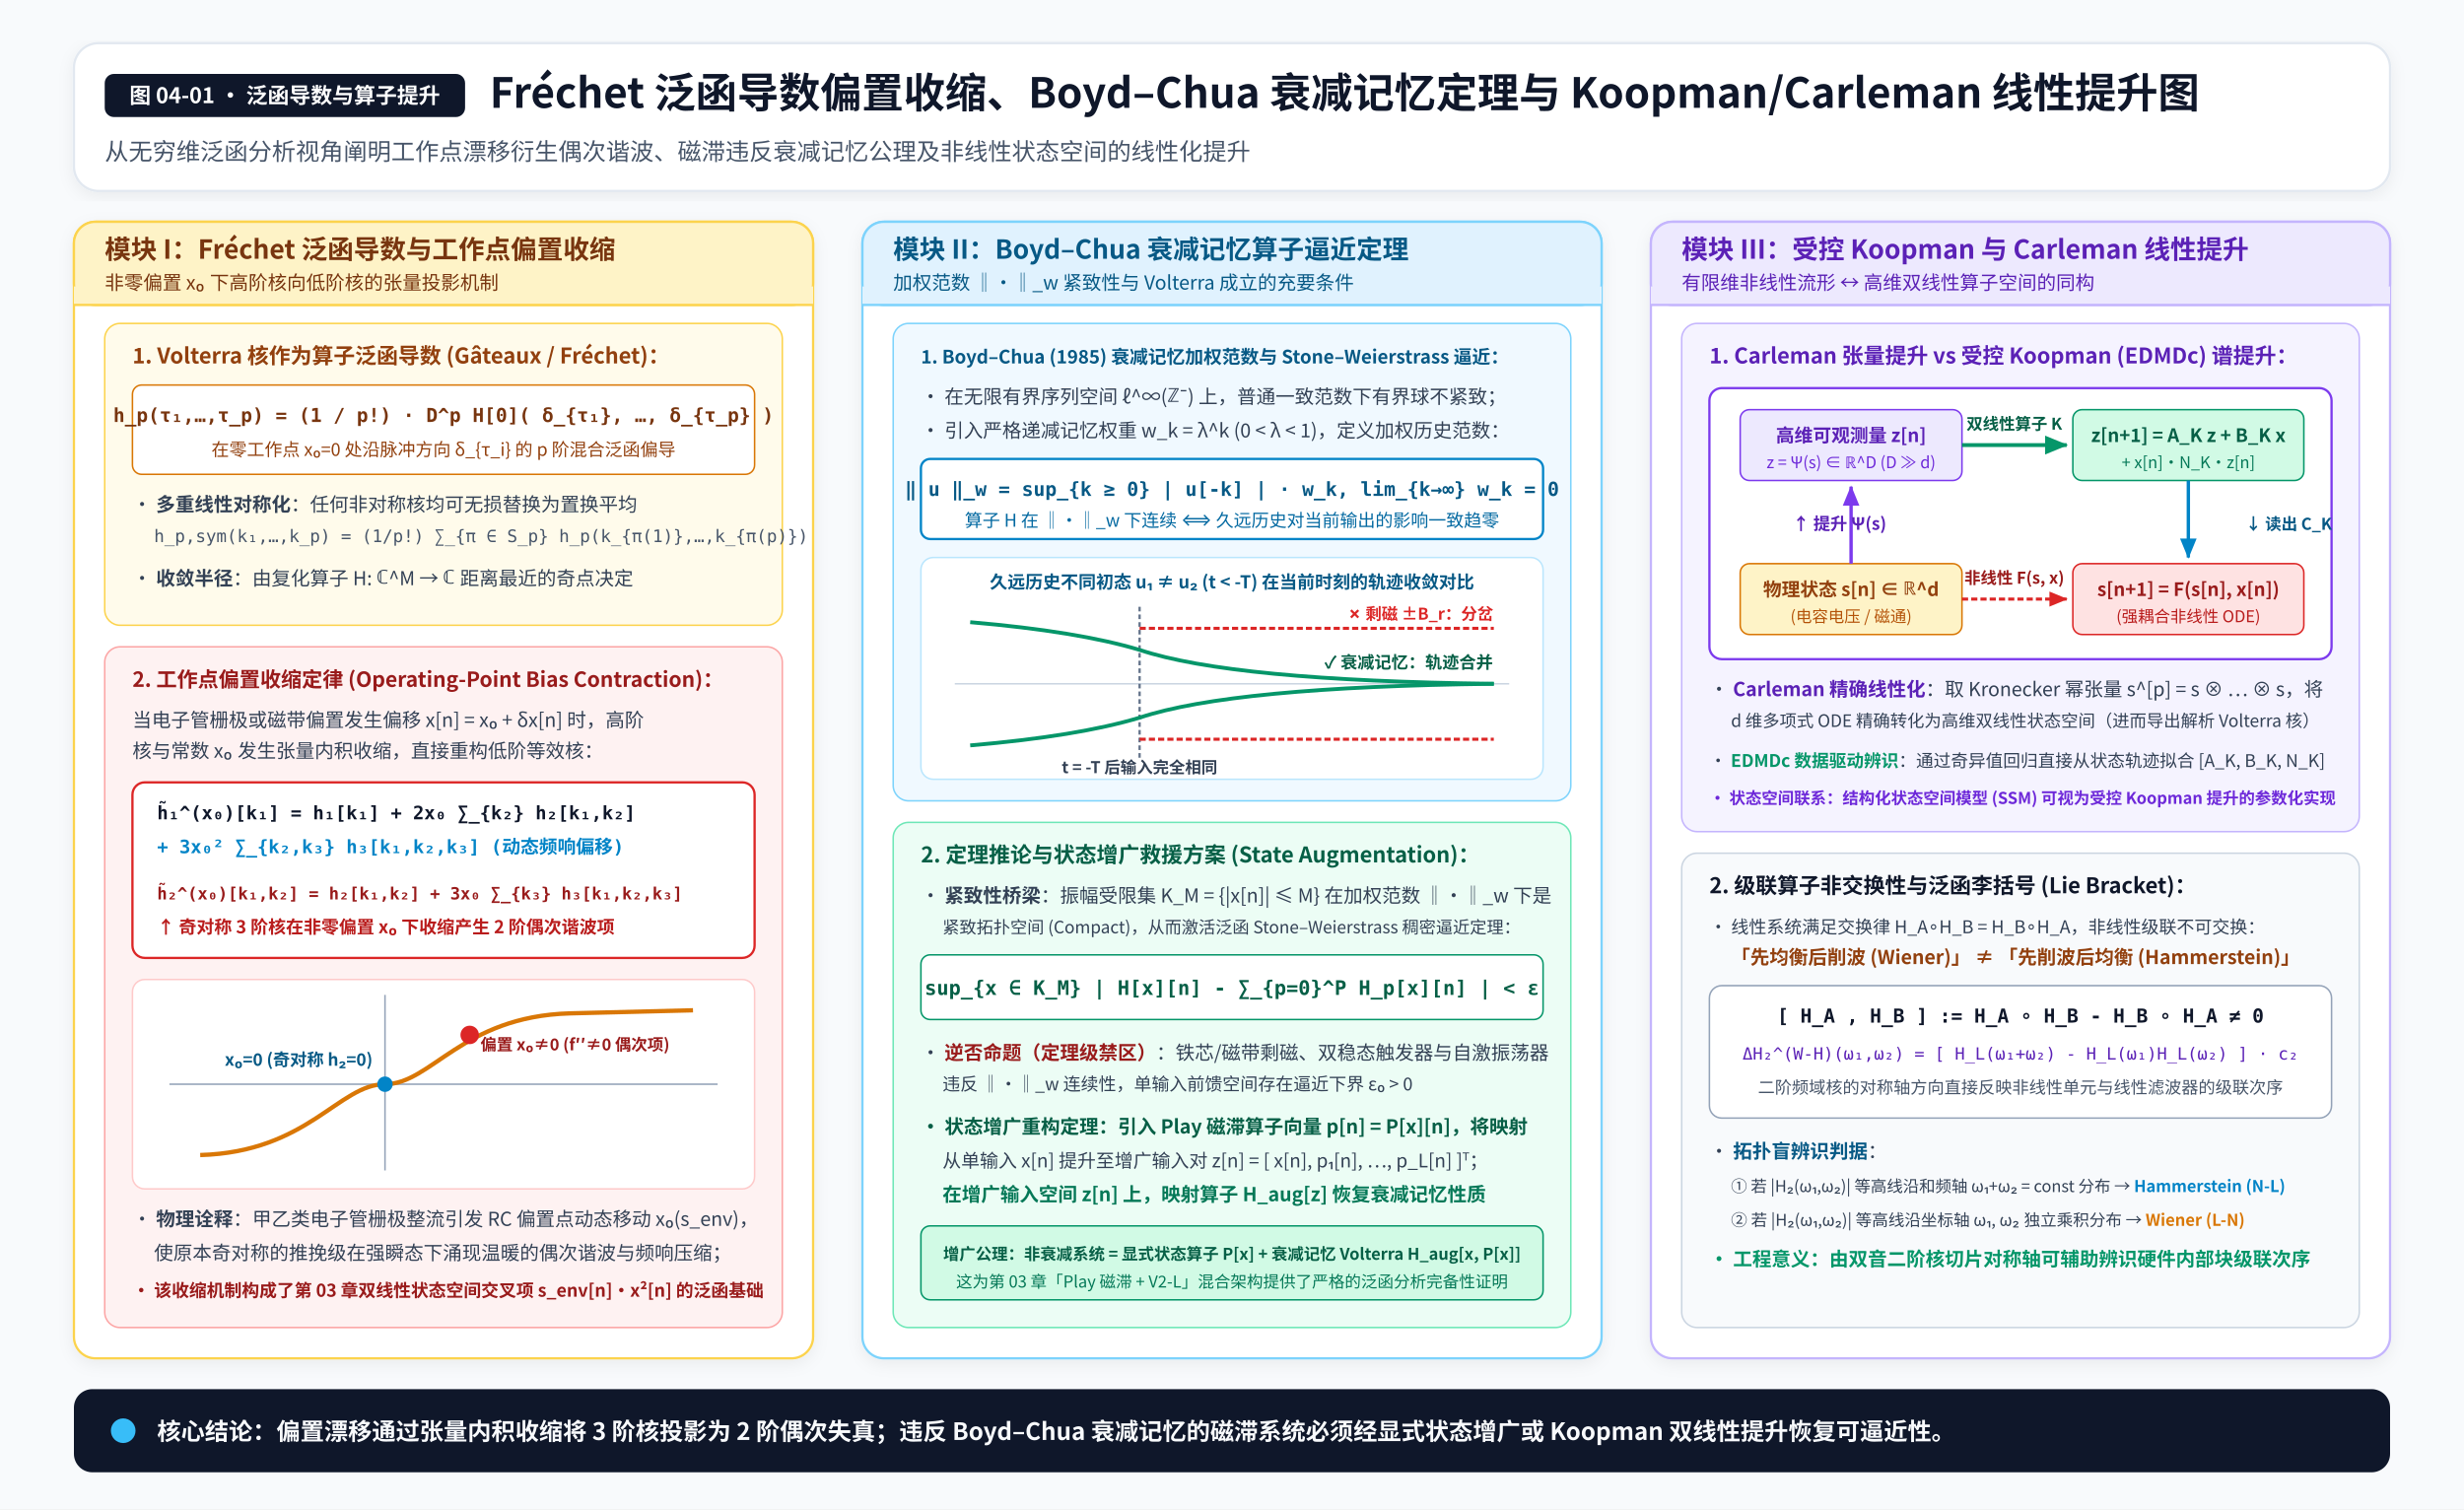
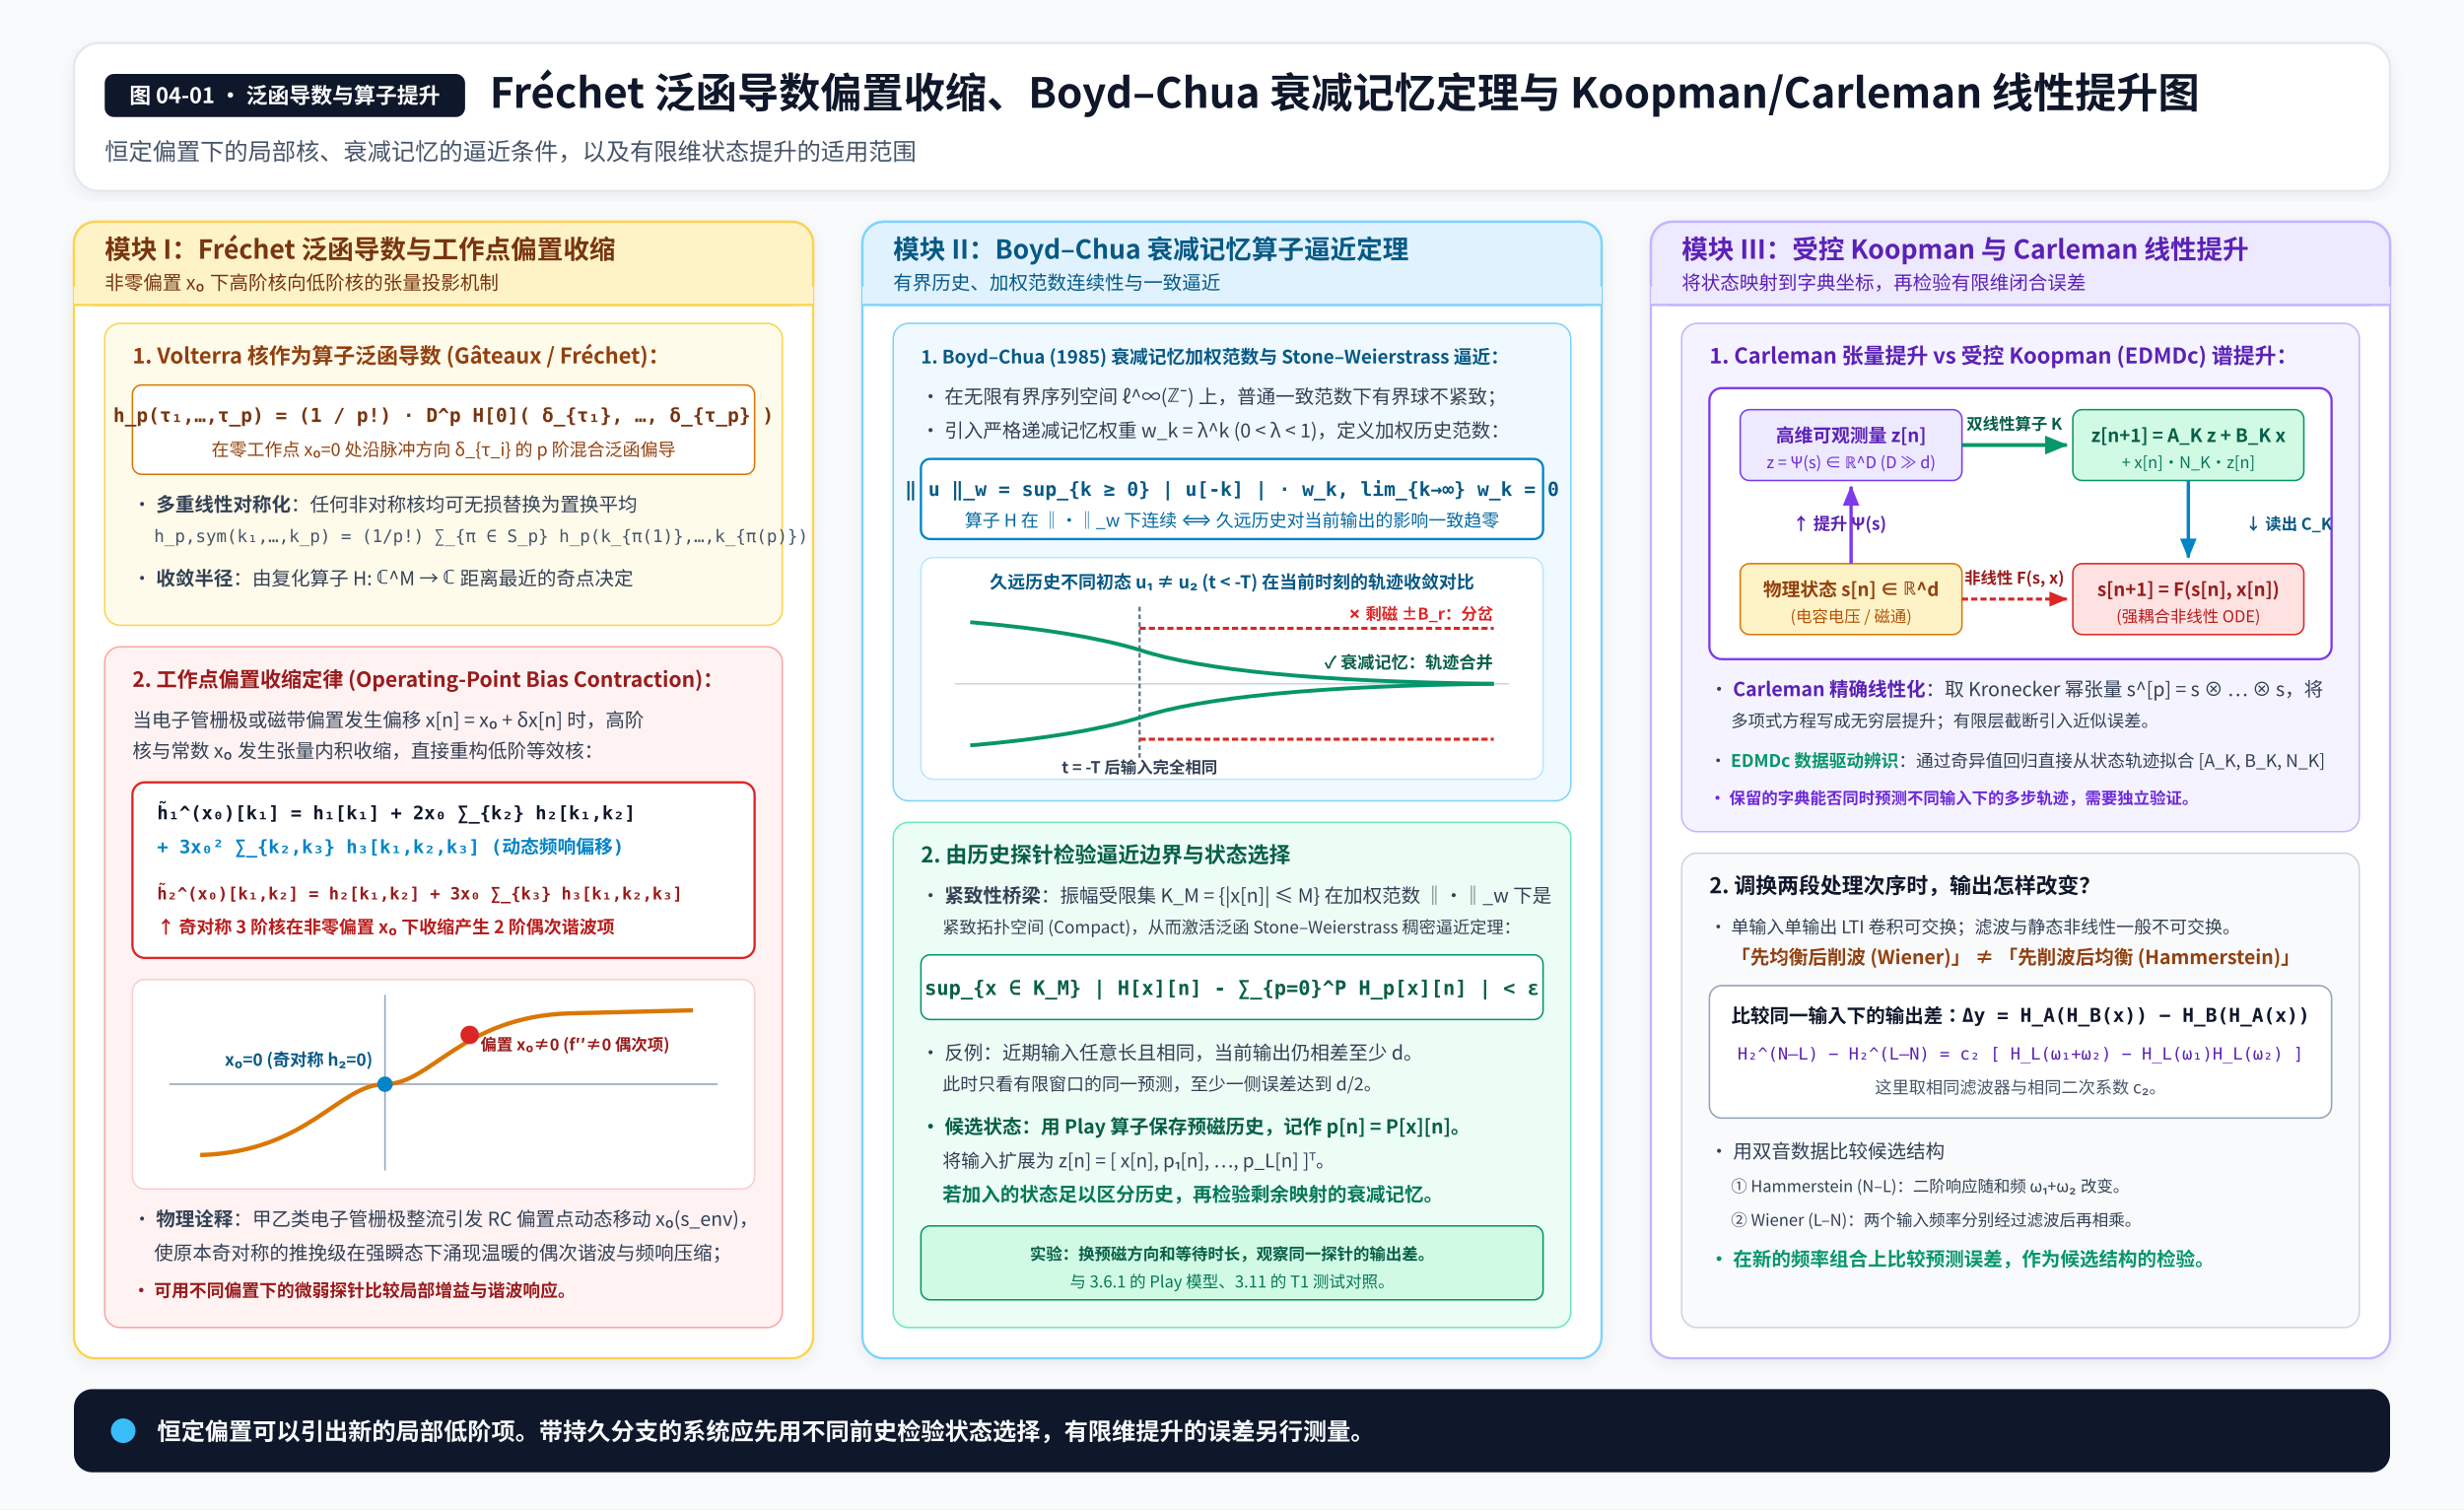
<svg xmlns="http://www.w3.org/2000/svg" width="1600" height="980" viewBox="0 0 1600 980" font-family="'Noto Sans CJK SC', 'PingFang SC', 'Microsoft YaHei', system-ui, -apple-system, sans-serif">
  <defs>
    <filter id="shadow" x="-5%" y="-5%" width="110%" height="112%">
      <feGaussianBlur in="SourceAlpha" stdDeviation="5" result="vBlur" />
      <feOffset in="vBlur" dx="0" dy="3" result="vOffset" />
      <feComponentTransfer>
        <feFuncA type="linear" slope="0.06" />
      </feComponentTransfer>
      <feMerge>
        <feMergeNode />
        <feMergeNode in="SourceGraphic" />
      </feMerge>
    </filter>
    <marker id="arr-slate" viewBox="0 0 10 10" refX="8" refY="5" markerWidth="7" markerHeight="7" orient="auto-start-reverse">
      <path d="M 0 1.5 L 8.5 5 L 0 8.5 z" fill="#475569" />
    </marker>
    <marker id="arr-blue" viewBox="0 0 10 10" refX="8" refY="5" markerWidth="7" markerHeight="7" orient="auto-start-reverse">
      <path d="M 0 1.5 L 8.5 5 L 0 8.5 z" fill="#0284C7" />
    </marker>
    <marker id="arr-amber" viewBox="0 0 10 10" refX="8" refY="5" markerWidth="7" markerHeight="7" orient="auto-start-reverse">
      <path d="M 0 1.5 L 8.5 5 L 0 8.5 z" fill="#D97706" />
    </marker>
    <marker id="arr-purple" viewBox="0 0 10 10" refX="8" refY="5" markerWidth="7" markerHeight="7" orient="auto-start-reverse">
      <path d="M 0 1.5 L 8.5 5 L 0 8.5 z" fill="#7C3AED" />
    </marker>
    <marker id="arr-green" viewBox="0 0 10 10" refX="8" refY="5" markerWidth="7" markerHeight="7" orient="auto-start-reverse">
      <path d="M 0 1.5 L 8.5 5 L 0 8.5 z" fill="#059669" />
    </marker>
    <marker id="arr-red" viewBox="0 0 10 10" refX="8" refY="5" markerWidth="7" markerHeight="7" orient="auto-start-reverse">
      <path d="M 0 1.5 L 8.5 5 L 0 8.5 z" fill="#DC2626" />
    </marker>
  </defs>
  <rect width="1600" height="980" fill="#F8FAFC" />
  <rect x="48" y="28" width="1504" height="96" rx="16" fill="#FFFFFF" stroke="#E2E8F0" stroke-width="1.5" filter="url(#shadow)" />
  <rect x="68" y="48" width="234" height="28" rx="6" fill="#0F172A" />
  <text x="184.9" y="67" text-anchor="middle" font-size="14" font-weight="bold" fill="#FFFFFF">图 04-01 · 泛函导数与算子提升</text>
  <text x="318" y="70" font-size="27" font-weight="bold" fill="#0F172A">Fréchet 泛函导数偏置收缩、Boyd–Chua 衰减记忆定理与 Koopman/Carleman 线性提升图</text>
-   <text x="68" y="104" font-size="15.5" fill="#475569">从无穷维泛函分析视角阐明工作点漂移衍生偶次谐波、磁滞违反衰减记忆公理及非线性状态空间的线性化提升</text>
+   <text x="68" y="104" font-size="15.5" fill="#475569">恒定偏置下的局部核、衰减记忆的逼近条件，以及有限维状态提升的适用范围</text>
  <rect x="48" y="144" width="480" height="738" rx="14" fill="#FFFFFF" stroke="#FCD34D" stroke-width="1.5" filter="url(#shadow)" />
  <rect x="48" y="144" width="480" height="54" rx="14" fill="#FEF3C7" stroke="#FCD34D" stroke-width="1.5" />
  <rect x="48" y="186" width="480" height="12" fill="#FEF3C7" />
  <line x1="48" y1="198" x2="528" y2="198" stroke="#FCD34D" stroke-width="1.5" />
  <text x="68" y="168" font-size="17" font-weight="bold" fill="#78350F">模块 I：Fréchet 泛函导数与工作点偏置收缩</text>
  <text x="68" y="188" font-size="12.5" fill="#78350F">非零偏置 x₀ 下高阶核向低阶核的张量投影机制</text>
  <rect x="560" y="144" width="480" height="738" rx="14" fill="#FFFFFF" stroke="#7DD3FC" stroke-width="1.5" filter="url(#shadow)" />
  <rect x="560" y="144" width="480" height="54" rx="14" fill="#E0F2FE" stroke="#7DD3FC" stroke-width="1.5" />
  <rect x="560" y="186" width="480" height="12" fill="#E0F2FE" />
  <line x1="560" y1="198" x2="1040" y2="198" stroke="#7DD3FC" stroke-width="1.5" />
  <text x="580" y="168" font-size="17" font-weight="bold" fill="#075985">模块 II：Boyd–Chua 衰减记忆算子逼近定理</text>
-   <text x="580" y="188" font-size="12.5" fill="#075985">加权范数 ‖·‖_w 紧致性与 Volterra 成立的充要条件</text>
+   <text x="580" y="188" font-size="12.5" fill="#075985">有界历史、加权范数连续性与一致逼近</text>
  <rect x="1072" y="144" width="480" height="738" rx="14" fill="#FFFFFF" stroke="#C4B5FD" stroke-width="1.5" filter="url(#shadow)" />
  <rect x="1072" y="144" width="480" height="54" rx="14" fill="#EDE9FE" stroke="#C4B5FD" stroke-width="1.5" />
  <rect x="1072" y="186" width="480" height="12" fill="#EDE9FE" />
  <line x1="1072" y1="198" x2="1552" y2="198" stroke="#C4B5FD" stroke-width="1.5" />
  <text x="1092" y="168" font-size="17" font-weight="bold" fill="#5B21B6">模块 III：受控 Koopman 与 Carleman 线性提升</text>
-   <text x="1092" y="188" font-size="12.5" fill="#5B21B6">有限维非线性流形 ↔ 高维双线性算子空间的同构</text>
+   <text x="1092" y="188" font-size="12.5" fill="#5B21B6">将状态映射到字典坐标，再检验有限维闭合误差</text>
  <rect x="68" y="210" width="440" height="196" rx="10" fill="#FFFBEB" stroke="#FCD34D" />
  <text x="86" y="236" font-size="14" font-weight="bold" fill="#92400E">1. Volterra 核作为算子泛函导数 (Gâteaux / Fréchet)：</text>
  <rect x="86" y="250" width="404" height="58" rx="6" fill="#FFFFFF" stroke="#D97706" />
  <text x="288" y="274" text-anchor="middle" font-size="12.5" font-family="'JetBrains Mono', 'Fira Code', 'SFMono-Regular', Consolas, monospace" font-weight="bold" fill="#78350F">h_p(τ₁,…,τ_p) = (1 / p!) · D^p H[0]( δ_{τ₁}, …, δ_{τ_p} )</text>
  <text x="288" y="296" text-anchor="middle" font-size="11.5" fill="#92400E">在零工作点 x₀=0 处沿脉冲方向 δ_{τ_i} 的 p 阶混合泛函偏导</text>
  <text x="86" y="332" font-size="12.5" fill="#334155">• <tspan font-weight="bold">多重线性对称化</tspan>：任何非对称核均可无损替换为置换平均</text>
  <text x="100" y="352" font-size="11.2" font-family="'JetBrains Mono', 'Fira Code', 'SFMono-Regular', Consolas, monospace" fill="#475569">h_p,sym(k₁,…,k_p) = (1/p!) ∑_{π ∈ S_p} h_p(k_{π(1)},…,k_{π(p)})</text>
  <text x="86" y="380" font-size="12.5" fill="#334155">• <tspan font-weight="bold">收敛半径</tspan>：由复化算子 H: ℂ^M → ℂ 距离最近的奇点决定</text>
  <rect x="68" y="420" width="440" height="442" rx="10" fill="#FEF2F2" stroke="#FCA5A5" />
  <text x="86" y="446" font-size="13.5" font-weight="bold" fill="#991B1B">2. 工作点偏置收缩定律 (Operating-Point Bias Contraction)：</text>
  <text x="86" y="472" font-size="12.5" fill="#334155">当电子管栅极或磁带偏置发生偏移 x[n] = x₀ + δx[n] 时，高阶</text>
  <text x="86" y="492" font-size="12.5" fill="#334155">核与常数 x₀ 发生张量内积收缩，直接重构低阶等效核：</text>
  <rect x="86" y="508" width="404" height="114" rx="8" fill="#FFFFFF" stroke="#DC2626" stroke-width="1.5" />
  <text x="102" y="532" font-size="12" font-family="'JetBrains Mono', 'Fira Code', 'SFMono-Regular', Consolas, monospace" font-weight="bold" fill="#0F172A">h̃₁^(x₀)[k₁] = h₁[k₁] + 2x₀ ∑_{k₂} h₂[k₁,k₂]</text>
  <text x="102" y="554" font-size="12" font-family="'JetBrains Mono', 'Fira Code', 'SFMono-Regular', Consolas, monospace" font-weight="bold" fill="#0284C7">              + 3x₀² ∑_{k₂,k₃} h₃[k₁,k₂,k₃]  (动态频响偏移)</text>
  <text x="102" y="584" font-size="10.9" font-family="'JetBrains Mono', 'Fira Code', 'SFMono-Regular', Consolas, monospace" font-weight="bold" fill="#991B1B">h̃₂^(x₀)[k₁,k₂] = h₂[k₁,k₂] + 3x₀ ∑_{k₃} h₃[k₁,k₂,k₃]</text>
  <text x="102" y="606" font-size="11.5" font-weight="bold" fill="#B91C1C">↑ 奇对称 3 阶核在非零偏置 x₀ 下收缩产生 2 阶偶次谐波项</text>
  <rect x="86" y="636" width="404" height="136" rx="8" fill="#FFFFFF" stroke="#FECACA" />
  <line x1="110" y1="704" x2="466" y2="704" stroke="#94A3B8" stroke-width="1" />
  <line x1="250" y1="646" x2="250" y2="760" stroke="#94A3B8" stroke-width="1" />
  <path d="M 130 750 C 200 748, 220 704, 250 704 C 280 704, 300 660, 370 658 L 450 656" fill="none" stroke="#D97706" stroke-width="2.8" />
  <circle cx="250" cy="704" r="5" fill="#0284C7" />
  <text x="242" y="692" text-anchor="end" font-size="11" font-weight="bold" fill="#075985">x₀=0 (奇对称 h₂=0)</text>
  <circle cx="305" cy="672" r="6" fill="#DC2626" />
  <text x="312" y="682" font-size="10.5" font-weight="bold" fill="#991B1B">偏置 x₀≠0 (f′′≠0 偶次项)</text>
  <text x="86" y="796" font-size="12.5" fill="#334155">• <tspan font-weight="bold">物理诠释</tspan>：甲乙类电子管栅极整流引发 RC 偏置点动态移动 x₀(s_env)，</text>
  <text x="100" y="818" font-size="12.5" fill="#334155">使原本奇对称的推挽级在强瞬态下涌现温暖的偶次谐波与频响压缩；</text>
-   <text x="86" y="842" font-size="11.4" font-weight="bold" fill="#991B1B">• 该收缩机制构成了第 03 章双线性状态空间交叉项 s_env[n]·x²[n] 的泛函基础</text>
+   <text x="86" y="842" font-size="11.4" font-weight="bold" fill="#991B1B">• 可用不同偏置下的微弱探针比较局部增益与谐波响应。</text>
  <rect x="580" y="210" width="440" height="310" rx="10" fill="#F0F9FF" stroke="#7DD3FC" />
  <text x="598" y="236" font-size="12.0" font-weight="bold" fill="#075985">1. Boyd–Chua (1985) 衰减记忆加权范数与 Stone–Weierstrass 逼近：</text>
  <text x="598" y="262" font-size="12.5" fill="#334155">• 在无限有界序列空间 ℓ^∞(ℤ⁻) 上，普通一致范数下有界球不紧致；</text>
  <text x="598" y="284" font-size="12.5" fill="#334155">• 引入严格递减记忆权重 w_k = λ^k (0 &lt; λ &lt; 1)，定义加权历史范数：</text>
  <rect x="598" y="298" width="404" height="52" rx="6" fill="#FFFFFF" stroke="#0284C7" stroke-width="1.5" />
  <text x="800" y="322" text-anchor="middle" font-size="12.6" font-family="'JetBrains Mono', 'Fira Code', 'SFMono-Regular', Consolas, monospace" font-weight="bold" fill="#075985">‖ u ‖_w = sup_{k ≥ 0}  | u[-k] | · w_k,    lim_{k→∞} w_k = 0</text>
  <text x="800" y="342" text-anchor="middle" font-size="11.5" fill="#0369A1">算子 H 在 ‖·‖_w 下连续  ⟺  久远历史对当前输出的影响一致趋零</text>
  <rect x="598" y="362" width="404" height="144" rx="8" fill="#FFFFFF" stroke="#BAE6FD" />
  <text x="800" y="382" text-anchor="middle" font-size="11.5" font-weight="bold" fill="#075985">久远历史不同初态 u₁ ≠ u₂ (t &lt; -T) 在当前时刻的轨迹收敛对比</text>
  <line x1="620" y1="444" x2="980" y2="444" stroke="#CBD5E1" stroke-width="1" />
  <line x1="740" y1="394" x2="740" y2="494" stroke="#64748B" stroke-width="1.5" stroke-dasharray="3 2" />
  <text x="740" y="502" text-anchor="middle" font-size="10.5" font-weight="bold" fill="#334155">t = -T 后输入完全相同</text>
  <path d="M 630 404 Q 700 410 740 422 Q 800 442 970 444" fill="none" stroke="#059669" stroke-width="2.5" />
  <path d="M 630 484 Q 700 478 740 466 Q 800 446 970 444" fill="none" stroke="#059669" stroke-width="2.5" />
  <text x="860" y="434" font-size="11" font-weight="bold" fill="#065F46">✓ 衰减记忆：轨迹合并</text>
  <line x1="740" y1="408" x2="970" y2="408" stroke="#DC2626" stroke-width="2" stroke-dasharray="4 2" />
  <line x1="740" y1="480" x2="970" y2="480" stroke="#DC2626" stroke-width="2" stroke-dasharray="4 2" />
  <text x="875" y="402" font-size="10.5" font-weight="bold" fill="#DC2626">✗ 剩磁 ±B_r：分岔</text>
  <rect x="580" y="534" width="440" height="328" rx="10" fill="#ECFDF5" stroke="#6EE7B7" />
-   <text x="598" y="560" font-size="14" font-weight="bold" fill="#065F46">2. 定理推论与状态增广救援方案 (State Augmentation)：</text>
+   <text x="598" y="560" font-size="14" font-weight="bold" fill="#065F46">2. 由历史探针检验逼近边界与状态选择</text>
  <text x="598" y="586" font-size="12.5" fill="#334155">• <tspan font-weight="bold">紧致性桥梁</tspan>：振幅受限集 K_M = {|x[n]| ≤ M} 在加权范数 ‖·‖_w 下是</text>
  <text x="612" y="606" font-size="11.0" fill="#334155">紧致拓扑空间 (Compact)，从而激活泛函 Stone–Weierstrass 稠密逼近定理：</text>
  <rect x="598" y="620" width="404" height="42" rx="6" fill="#FFFFFF" stroke="#059669" />
  <text x="800" y="646" text-anchor="middle" font-size="13" font-family="'JetBrains Mono', 'Fira Code', 'SFMono-Regular', Consolas, monospace" font-weight="bold" fill="#065F46">sup_{x ∈ K_M} | H[x][n] - ∑_{p=0}^P H_p[x][n] |  &lt;  ε</text>
-   <text x="598" y="688" font-size="12.5" fill="#334155">• <tspan font-weight="bold" fill="#991B1B">逆否命题（定理级禁区）</tspan>：铁芯/磁带剩磁、双稳态触发器与自激振荡器</text>
-   <text x="612" y="708" font-size="11.5" fill="#334155">违反 ‖·‖_w 连续性，单输入前馈空间存在逼近下界 ε₀ &gt; 0</text>
-   <text x="598" y="736" font-size="12.5" font-weight="bold" fill="#065F46">• <tspan font-weight="bold">状态增广重构定理</tspan>：引入 Play 磁滞算子向量 p[n] = P[x][n]，将映射</text>
-   <text x="612" y="758" font-size="12.1" fill="#334155">从单输入 x[n] 提升至增广输入对 z[n] = [ x[n], p₁[n], …, p_L[n] ]ᵀ；</text>
-   <text x="612" y="780" font-size="12.5" font-weight="bold" fill="#047857">在增广输入空间 z[n] 上，映射算子 H_aug[z] 恢复衰减记忆性质</text>
+   <text x="598" y="688" font-size="12.5" fill="#334155">• 反例：近期输入任意长且相同，当前输出仍相差至少 d。</text>
+   <text x="612" y="708" font-size="11.5" fill="#334155">此时只看有限窗口的同一预测，至少一侧误差达到 d/2。</text>
+   <text x="598" y="736" font-size="12.5" font-weight="bold" fill="#065F46">• 候选状态：用 Play 算子保存预磁历史，记作 p[n] = P[x][n]。</text>
+   <text x="612" y="758" font-size="12.1" fill="#334155">将输入扩展为 z[n] = [ x[n], p₁[n], …, p_L[n] ]ᵀ。</text>
+   <text x="612" y="780" font-size="12.5" font-weight="bold" fill="#047857">若加入的状态足以区分历史，再检验剩余映射的衰减记忆。</text>
  <rect x="598" y="796" width="404" height="48" rx="6" fill="#D1FAE5" stroke="#059669" />
-   <text x="800" y="818" text-anchor="middle" font-size="10.5" font-weight="bold" fill="#065F46">增广公理：非衰减系统 = 显式状态算子 P[x] + 衰减记忆 Volterra H_aug[x, P[x]]</text>
-   <text x="800" y="836" text-anchor="middle" font-size="10.6" fill="#047857">这为第 03 章「Play 磁滞 + V2-L」混合架构提供了严格的泛函分析完备性证明</text>
+   <text x="800" y="818" text-anchor="middle" font-size="10.5" font-weight="bold" fill="#065F46">实验：换预磁方向和等待时长，观察同一探针的输出差。</text>
+   <text x="800" y="836" text-anchor="middle" font-size="10.6" fill="#047857">与 3.6.1 的 Play 模型、3.11 的 T1 测试对照。</text>
  <rect x="1092" y="210" width="440" height="330" rx="10" fill="#F5F3FF" stroke="#C4B5FD" />
  <text x="1110" y="236" font-size="14" font-weight="bold" fill="#5B21B6">1. Carleman 张量提升 vs 受控 Koopman (EDMDc) 谱提升：</text>
  <rect x="1110" y="252" width="404" height="176" rx="8" fill="#FFFFFF" stroke="#7C3AED" stroke-width="1.5" />
  <rect x="1130" y="266" width="144" height="46" rx="6" fill="#EDE9FE" stroke="#7C3AED" />
  <text x="1202" y="287" text-anchor="middle" font-size="12" font-weight="bold" fill="#5B21B6">高维可观测量 z[n]</text>
  <text x="1202" y="304" text-anchor="middle" font-size="10.5" fill="#6D28D9">z = Ψ(s) ∈ ℝ^D (D ≫ d)</text>
  <line x1="1274" y1="289" x2="1342" y2="289" stroke="#059669" stroke-width="2.5" marker-end="url(#arr-green)" />
  <text x="1308" y="279" text-anchor="middle" font-size="10.5" font-weight="bold" fill="#065F46">双线性算子 K</text>
  <rect x="1346" y="266" width="150" height="46" rx="6" fill="#D1FAE5" stroke="#059669" />
  <text x="1421" y="287" text-anchor="middle" font-size="12" font-weight="bold" fill="#065F46">z[n+1] = A_K z + B_K x</text>
  <text x="1421" y="304" text-anchor="middle" font-size="10.5" fill="#047857">+ x[n]·N_K·z[n]</text>
  <rect x="1130" y="366" width="144" height="46" rx="6" fill="#FEF3C7" stroke="#D97706" />
  <text x="1202" y="387" text-anchor="middle" font-size="12" font-weight="bold" fill="#92400E">物理状态 s[n] ∈ ℝ^d</text>
  <text x="1202" y="404" text-anchor="middle" font-size="10.5" fill="#B45309">(电容电压 / 磁通)</text>
  <line x1="1274" y1="389" x2="1342" y2="389" stroke="#DC2626" stroke-width="2" stroke-dasharray="4 2" marker-end="url(#arr-red)" />
  <text x="1308" y="379" text-anchor="middle" font-size="10.5" font-weight="bold" fill="#991B1B">非线性 F(s, x)</text>
  <rect x="1346" y="366" width="150" height="46" rx="6" fill="#FEE2E2" stroke="#DC2626" />
  <text x="1421" y="387" text-anchor="middle" font-size="12" font-weight="bold" fill="#991B1B">s[n+1] = F(s[n], x[n])</text>
  <text x="1421" y="404" text-anchor="middle" font-size="10.5" fill="#B91C1C">(强耦合非线性 ODE)</text>
  <line x1="1202" y1="366" x2="1202" y2="316" stroke="#7C3AED" stroke-width="2.2" marker-end="url(#arr-purple)" />
  <text x="1164" y="344" font-size="11" font-weight="bold" fill="#5B21B6">↑ 提升 Ψ(s)</text>
  <line x1="1421" y1="312" x2="1421" y2="362" stroke="#0284C7" stroke-width="2.2" marker-end="url(#arr-blue)" />
  <text x="1458" y="344" font-size="10.5" font-weight="bold" fill="#075985">↓ 读出 C_K</text>
  <text x="1110" y="452" font-size="12.5" fill="#334155">• <tspan font-weight="bold" fill="#5B21B6">Carleman 精确线性化</tspan>：取 Kronecker 幂张量 s^[p] = s ⊗ … ⊗ s，将</text>
-   <text x="1124" y="472" font-size="11.1" fill="#334155">d 维多项式 ODE 精确转化为高维双线性状态空间（进而导出解析 Volterra 核）</text>
+   <text x="1124" y="472" font-size="11.1" fill="#334155">多项式方程写成无穷层提升；有限层截断引入近似误差。</text>
  <text x="1110" y="498" font-size="11.3" fill="#334155">• <tspan font-weight="bold" fill="#059669">EDMDc 数据驱动辨识</tspan>：通过奇异值回归直接从状态轨迹拟合 [A_K, B_K, N_K]</text>
-   <text x="1110" y="522" font-size="10.5" font-weight="bold" fill="#6D28D9">• 状态空间联系：结构化状态空间模型 (SSM) 可视为受控 Koopman 提升的参数化实现</text>
+   <text x="1110" y="522" font-size="10.5" font-weight="bold" fill="#6D28D9">• 保留的字典能否同时预测不同输入下的多步轨迹，需要独立验证。</text>
  <rect x="1092" y="554" width="440" height="308" rx="10" fill="#F8FAFC" stroke="#CBD5E1" />
-   <text x="1110" y="580" font-size="14" font-weight="bold" fill="#0F172A">2. 级联算子非交换性与泛函李括号 (Lie Bracket)：</text>
-   <text x="1110" y="606" font-size="11.5" fill="#334155">• 线性系统满足交换律 H_A∘H_B = H_B∘H_A，非线性级联不可交换：</text>
+   <text x="1110" y="580" font-size="14" font-weight="bold" fill="#0F172A">2. 调换两段处理次序时，输出怎样改变？</text>
+   <text x="1110" y="606" font-size="11.5" fill="#334155">• 单输入单输出 LTI 卷积可交换；滤波与静态非线性一般不可交换。</text>
  <text x="1124" y="626" font-size="12.5" font-weight="bold" fill="#92400E">「先均衡后削波 (Wiener)」 ≠ 「先削波后均衡 (Hammerstein)」</text>
  <rect x="1110" y="640" width="404" height="86" rx="8" fill="#FFFFFF" stroke="#94A3B8" />
-   <text x="1312" y="664" text-anchor="middle" font-size="12.5" font-family="'JetBrains Mono', 'Fira Code', 'SFMono-Regular', Consolas, monospace" font-weight="bold" fill="#0F172A">[ H_A , H_B ] := H_A ∘ H_B - H_B ∘ H_A ≠ 0</text>
-   <text x="1312" y="688" text-anchor="middle" font-size="10.9" font-family="'JetBrains Mono', 'Fira Code', 'SFMono-Regular', Consolas, monospace" fill="#5B21B6">ΔH₂^(W-H)(ω₁,ω₂) = [ H_L(ω₁+ω₂) - H_L(ω₁)H_L(ω₂) ] · c₂</text>
-   <text x="1312" y="710" text-anchor="middle" font-size="11" fill="#475569">二阶频域核的对称轴方向直接反映非线性单元与线性滤波器的级联次序</text>
-   <text x="1110" y="752" font-size="12.5" fill="#334155">• <tspan font-weight="bold" fill="#075985">拓扑盲辨识判据</tspan>：</text>
-   <text x="1124" y="774" font-size="10.5" fill="#334155">① 若 |H₂(ω₁,ω₂)| 等高线沿和频轴 ω₁+ω₂ = const 分布 → <tspan font-weight="bold" fill="#0284C7">Hammerstein (N-L)</tspan>
-   </text>
-   <text x="1124" y="796" font-size="10.6" fill="#334155">② 若 |H₂(ω₁,ω₂)| 等高线沿坐标轴 ω₁, ω₂ 独立乘积分布 → <tspan font-weight="bold" fill="#D97706">Wiener (L-N)</tspan>
-   </text>
-   <text x="1110" y="822" font-size="12.5" font-weight="bold" fill="#059669">• 工程意义：由双音二阶核切片对称轴可辅助辨识硬件内部块级联次序</text>
+   <text x="1312" y="664" text-anchor="middle" font-size="12.5" font-family="'JetBrains Mono', 'Fira Code', 'SFMono-Regular', Consolas, monospace" font-weight="bold" fill="#0F172A">比较同一输入下的输出差：Δy = H_A(H_B(x)) − H_B(H_A(x))</text>
+   <text x="1312" y="688" text-anchor="middle" font-size="10.9" font-family="'JetBrains Mono', 'Fira Code', 'SFMono-Regular', Consolas, monospace" fill="#5B21B6">H₂^(N–L) − H₂^(L–N) = c₂ [ H_L(ω₁+ω₂) − H_L(ω₁)H_L(ω₂) ]</text>
+   <text x="1312" y="710" text-anchor="middle" font-size="11" fill="#475569">这里取相同滤波器与相同二次系数 c₂。</text>
+   <text x="1110" y="752" font-size="12.5" fill="#334155">• 用双音数据比较候选结构</text>
+   <text x="1124" y="774" font-size="10.5" fill="#334155">① Hammerstein (N–L)：二阶响应随和频 ω₁+ω₂ 改变。</text>
+   <text x="1124" y="796" font-size="10.6" fill="#334155">② Wiener (L–N)：两个输入频率分别经过滤波后再相乘。</text>
+   <text x="1110" y="822" font-size="12.5" font-weight="bold" fill="#059669">• 在新的频率组合上比较预测误差，作为候选结构的检验。</text>
  <rect x="48" y="902" width="1504" height="54" rx="12" fill="#0F172A" />
  <circle cx="80" cy="929" r="8" fill="#38BDF8" />
-   <text x="102" y="935" font-size="15.5" font-weight="bold" fill="#F8FAFC">核心结论：偏置漂移通过张量内积收缩将 3 阶核投影为 2 阶偶次失真；违反 Boyd–Chua 衰减记忆的磁滞系统必须经显式状态增广或 Koopman 双线性提升恢复可逼近性。</text>
+   <text x="102" y="935" font-size="15.5" font-weight="bold" fill="#F8FAFC">恒定偏置可以引出新的局部低阶项。带持久分支的系统应先用不同前史检验状态选择，有限维提升的误差另行测量。</text>
</svg>
